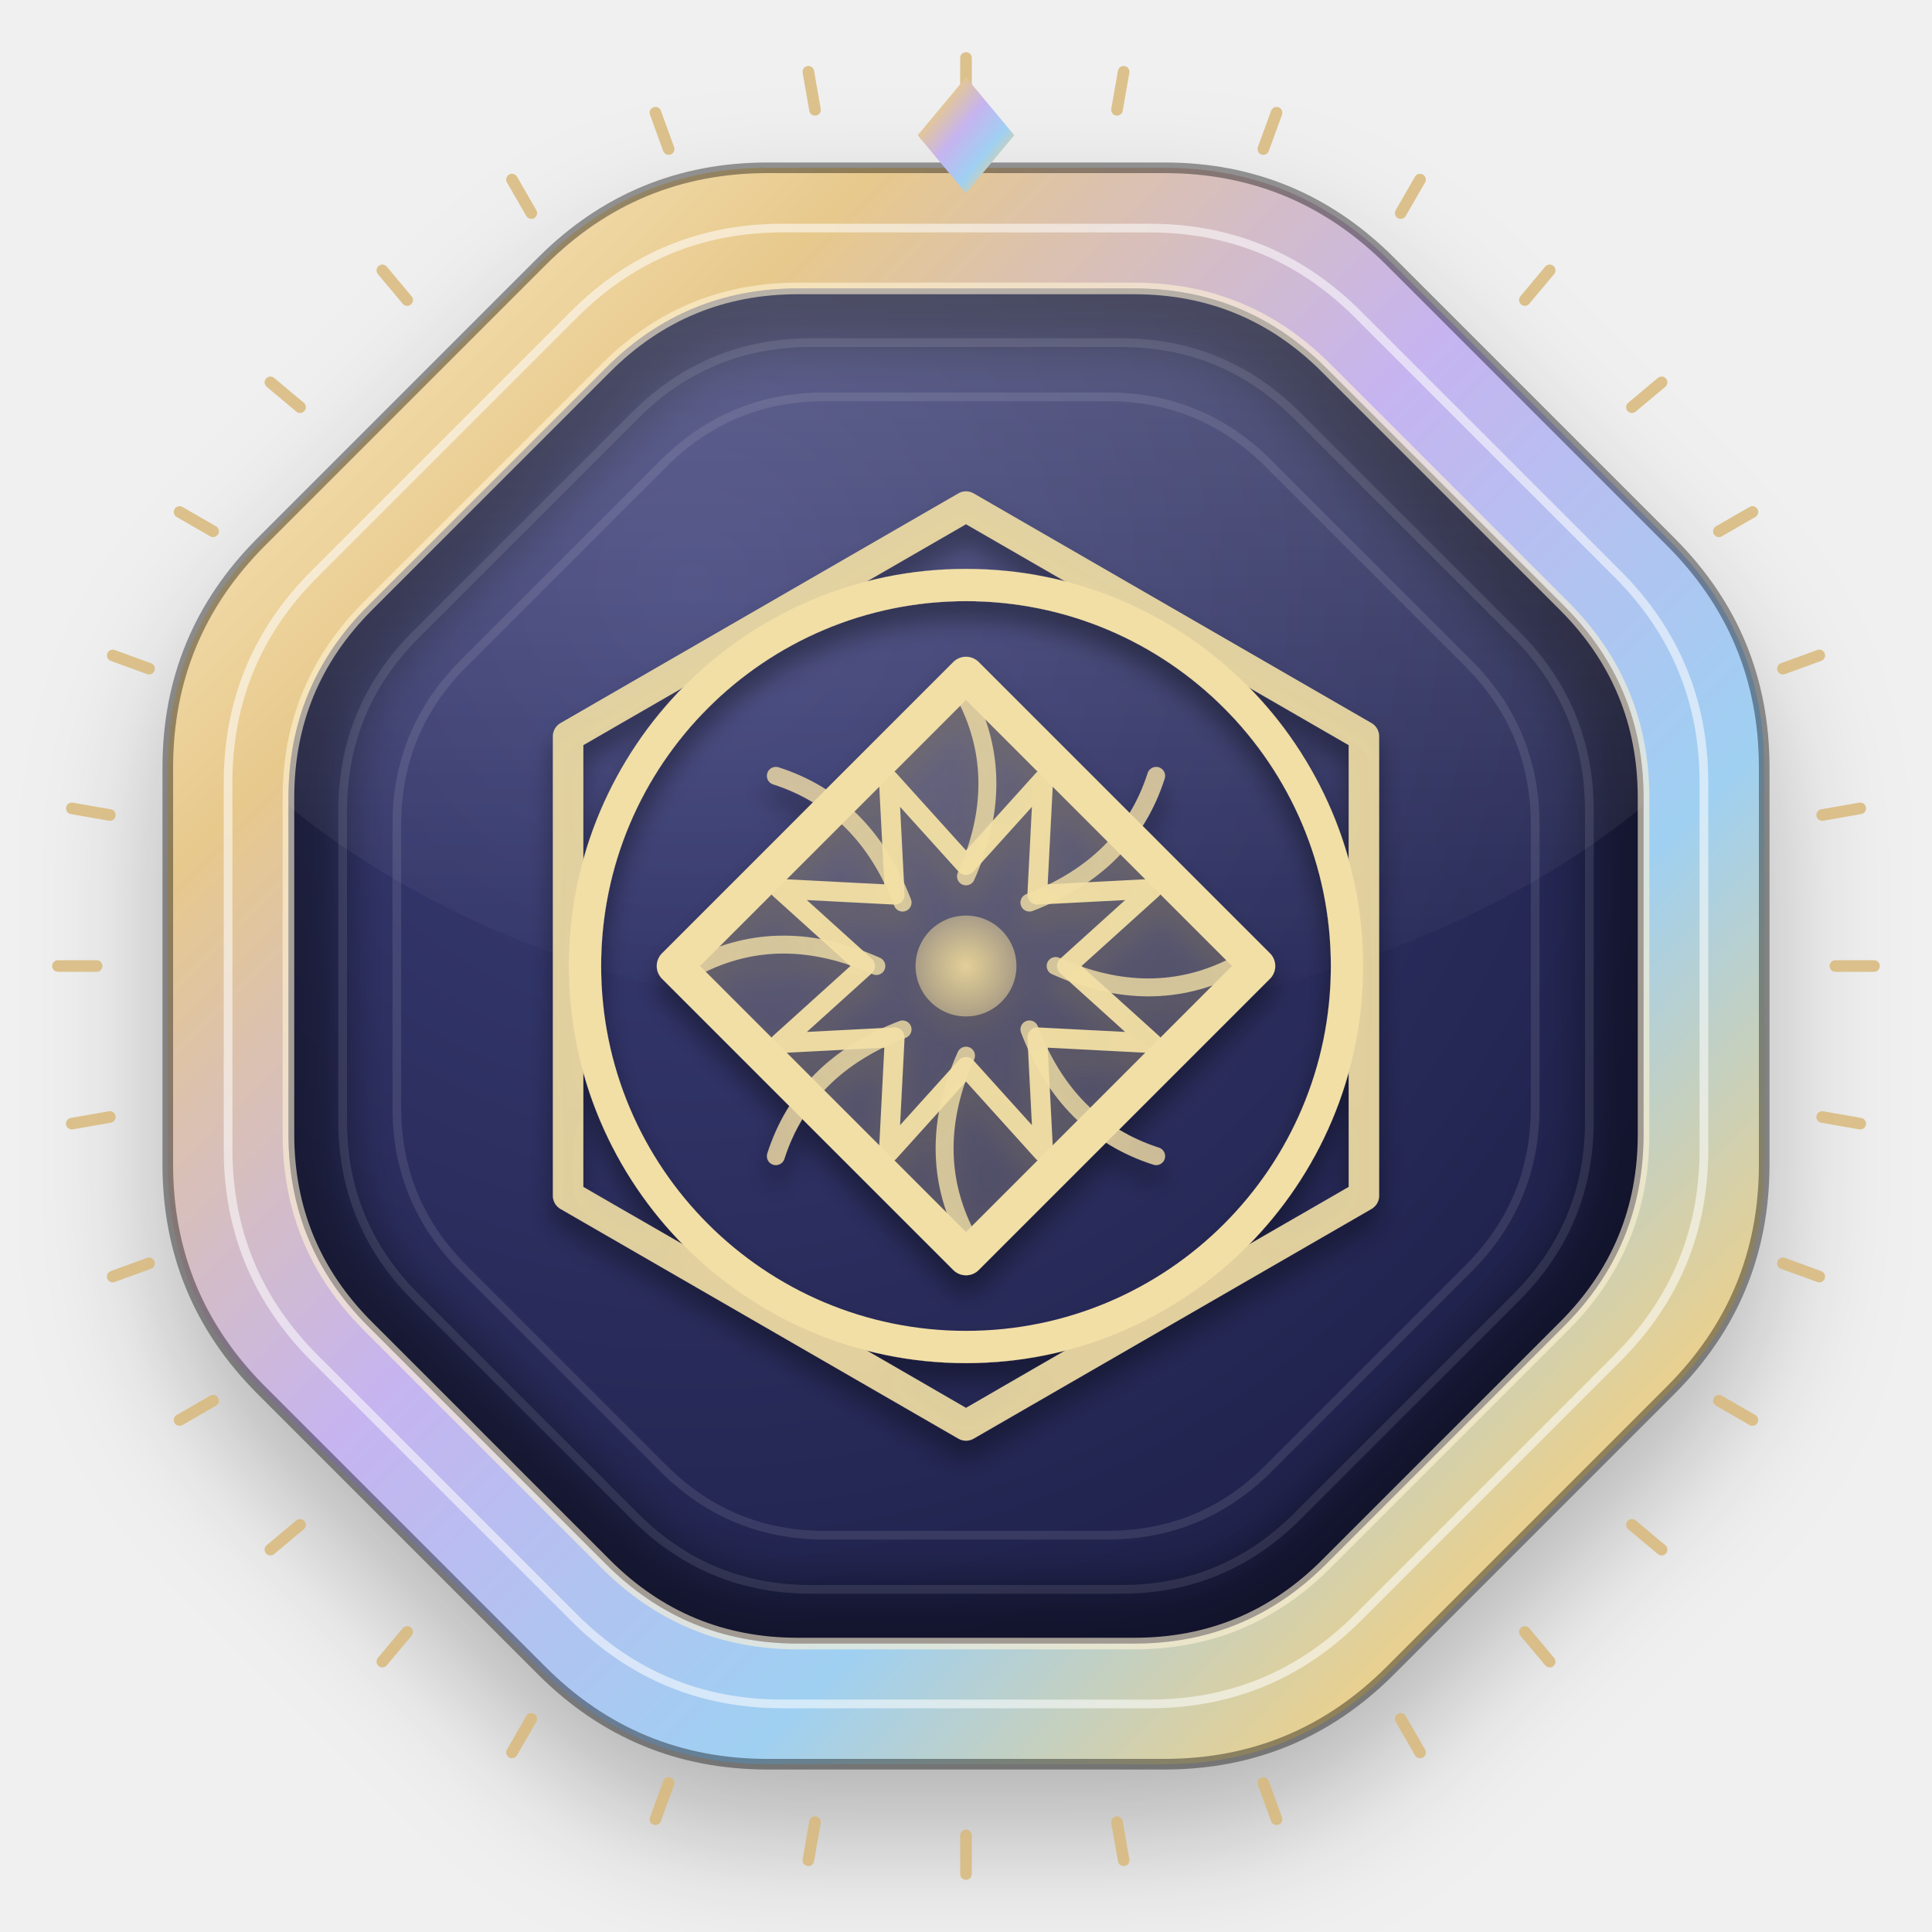
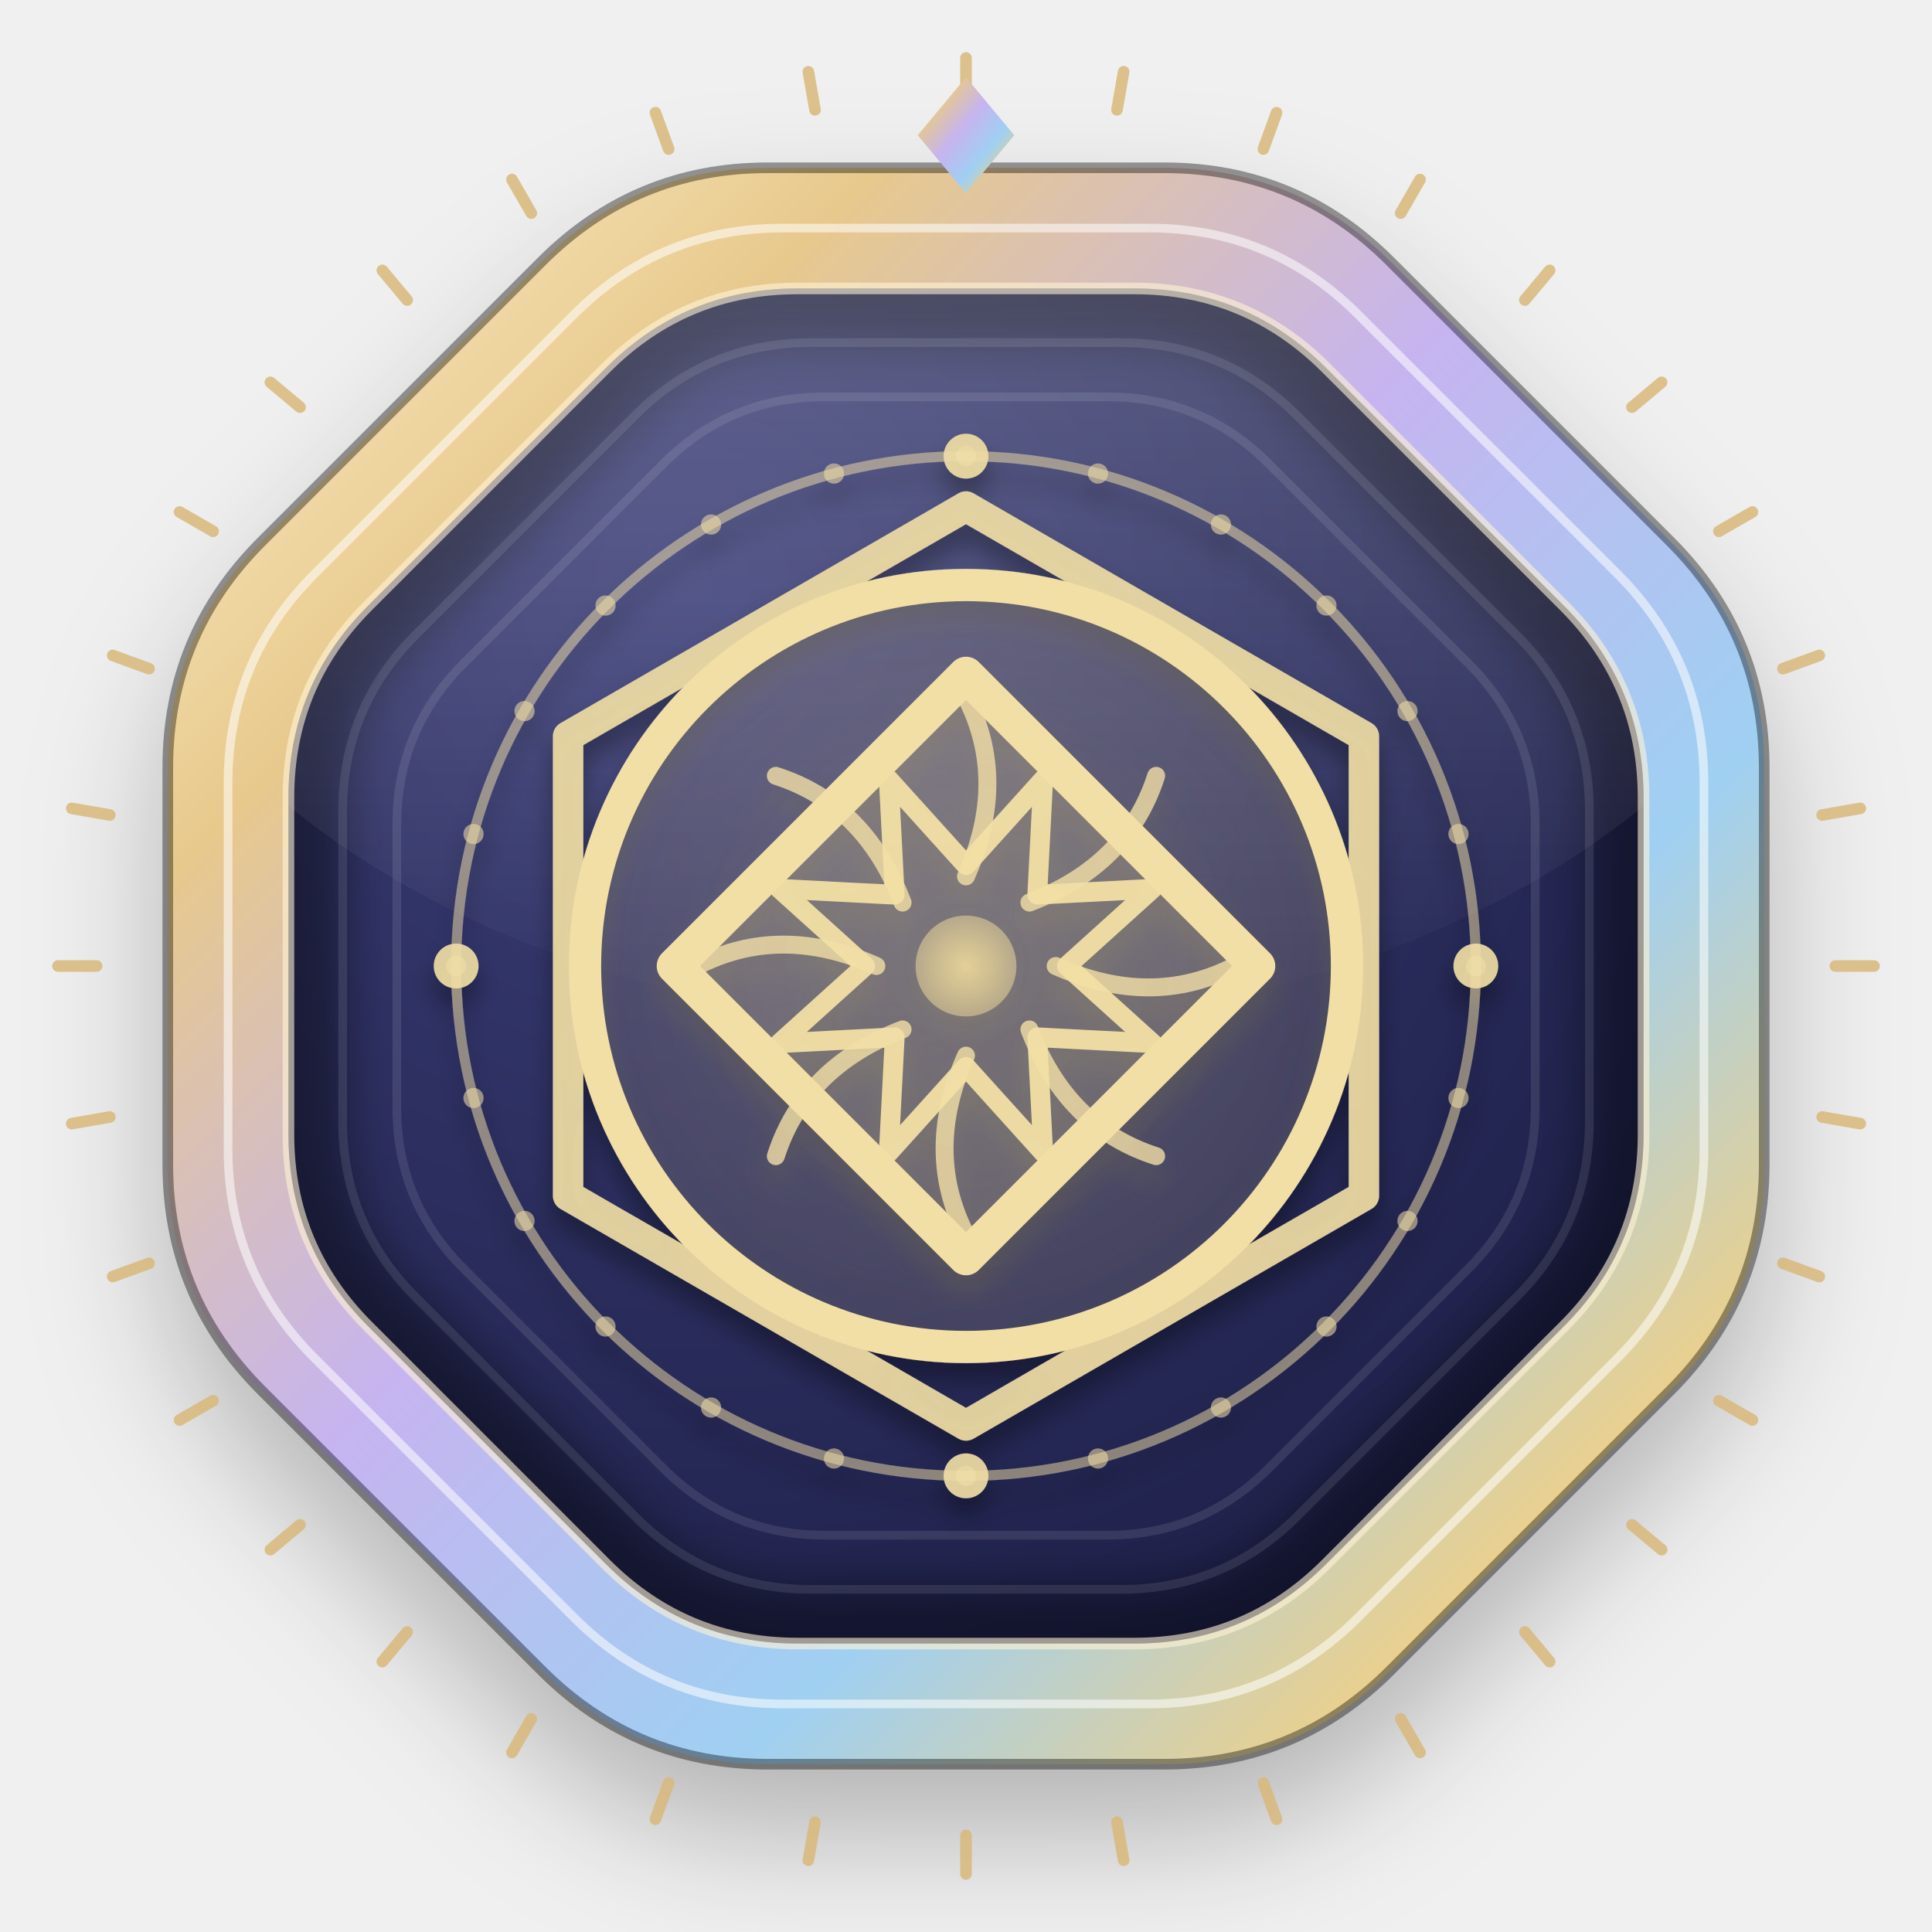
<svg xmlns="http://www.w3.org/2000/svg" viewBox="-100 -100 200 200" width="400" height="400">
  <defs>
    <filter id="blur8" x="-30%" y="-30%" width="160%" height="160%">
      <feGaussianBlur stdDeviation="7" />
    </filter>
    <filter id="blur3" x="-30%" y="-30%" width="160%" height="160%">
      <feGaussianBlur stdDeviation="2.6" />
    </filter>
    <filter id="emb" x="-20%" y="-20%" width="140%" height="140%">
      <feDropShadow dx="0" dy="1.6" stdDeviation="1.1" flood-color="#000" flood-opacity=".38" />
    </filter>
  </defs>
  <style>.mb45 .nf{fill:none} .mb45 .sf{fill:#F2DFA6;fill-opacity:.17} .mb45 .fl{fill:#F2DFA6;stroke:none} .mb45 .gl{fill:url(#b45g);stroke:none}</style>
  <defs>
    <radialGradient id="b45h" cx=".5" cy=".5" r=".5">
      <stop offset=".6" stop-color="#F3D58A" stop-opacity="0" />
      <stop offset=".82" stop-color="#F3D58A" stop-opacity=".95" />
      <stop offset="1" stop-color="#F3D58A" stop-opacity="0" />
    </radialGradient>
    <linearGradient id="b45r" x1="0" y1="0" x2="1" y2="1">
      <stop offset="0" stop-color="#FFF1CF" />
      <stop offset=".22" stop-color="#E7C98C" />
      <stop offset=".45" stop-color="#C6B4F0" />
      <stop offset=".68" stop-color="#9FD0F2" />
      <stop offset=".86" stop-color="#EBD08C" />
      <stop offset="1" stop-color="#FFF1CF" />
    </linearGradient>
    <radialGradient id="b45p" cx=".3" cy=".22" r="1.15">
      <stop offset="0" stop-color="#3C3F78" />
      <stop offset="1" stop-color="#14163A" />
    </radialGradient>
    <radialGradient id="b45g" cx=".5" cy=".5" r=".5">
      <stop offset="0" stop-color="#E8D49A" stop-opacity=".95" />
      <stop offset="1" stop-color="#E8D49A" stop-opacity=".55" />
    </radialGradient>
    <linearGradient id="b45s" x1="0" y1="0" x2="0" y2="1">
      <stop offset="0" stop-color="#fff" stop-opacity=".34" />
      <stop offset="1" stop-color="#fff" stop-opacity="0" />
    </linearGradient>
    <clipPath id="b45c">
      <path d="M17.43,-70.14Q29.05,-70.14 37.27,-61.92L61.92,-37.27Q70.14,-29.05 70.14,-17.43L70.14,17.43Q70.14,29.05 61.92,37.27L37.27,61.92Q29.05,70.14 17.43,70.14L-17.43,70.14Q-29.05,70.14 -37.27,61.92L-61.92,37.27Q-70.14,29.05 -70.14,17.43L-70.14,-17.43Q-70.14,-29.05 -61.92,-37.27L-37.27,-61.92Q-29.05,-70.14 -17.43,-70.14Z" />
    </clipPath>
  </defs>
  <path d="M20.54,-82.63Q34.23,-82.63 43.91,-72.95L72.95,-43.91Q82.63,-34.23 82.63,-20.54L82.63,20.54Q82.63,34.23 72.95,43.91L43.91,72.95Q34.23,82.63 20.54,82.63L-20.54,82.63Q-34.23,82.63 -43.91,72.95L-72.95,43.91Q-82.63,34.23 -82.63,20.54L-82.63,-20.54Q-82.63,-34.23 -72.95,-43.91L-43.91,-72.95Q-34.23,-82.63 -20.54,-82.63Z" transform="translate(0 7)" fill="#000" opacity=".26" filter="url(#blur8)" />
  <path d="M20.54,-82.63Q34.23,-82.63 43.91,-72.95L72.95,-43.91Q82.63,-34.23 82.63,-20.54L82.63,20.54Q82.63,34.23 72.95,43.91L43.91,72.95Q34.23,82.63 20.54,82.63L-20.54,82.63Q-34.23,82.63 -43.91,72.95L-72.95,43.91Q-82.63,34.23 -82.63,20.54L-82.63,-20.54Q-82.63,-34.23 -72.95,-43.91L-43.91,-72.95Q-34.23,-82.63 -20.54,-82.63Z" fill="url(#b45r)" />
  <path d="M20.54,-82.63Q34.23,-82.63 43.91,-72.95L72.95,-43.91Q82.63,-34.23 82.63,-20.54L82.63,20.54Q82.63,34.23 72.95,43.91L43.91,72.95Q34.23,82.63 20.54,82.63L-20.54,82.63Q-34.23,82.63 -43.91,72.95L-72.95,43.91Q-82.63,34.23 -82.63,20.54L-82.63,-20.54Q-82.63,-34.23 -72.95,-43.91L-43.91,-72.95Q-34.23,-82.63 -20.54,-82.63Z" fill="none" stroke="#000" stroke-opacity=".38" stroke-width="1.1" />
  <path d="M18.98,-76.39Q31.64,-76.39 40.59,-67.44L67.44,-40.59Q76.39,-31.64 76.39,-18.98L76.39,18.98Q76.39,31.64 67.44,40.59L40.59,67.44Q31.64,76.39 18.98,76.39L-18.98,76.39Q-31.64,76.39 -40.59,67.44L-67.44,40.59Q-76.39,31.64 -76.39,18.98L-76.39,-18.98Q-76.39,-31.64 -67.44,-40.59L-40.59,-67.44Q-31.64,-76.39 -18.98,-76.39Z" fill="none" stroke="#fff" stroke-opacity=".55" stroke-width=".9" />
  <path d="M17.43,-70.14Q29.05,-70.14 37.27,-61.92L61.92,-37.27Q70.14,-29.05 70.14,-17.43L70.14,17.43Q70.14,29.05 61.92,37.27L37.27,61.92Q29.05,70.14 17.43,70.14L-17.43,70.14Q-29.05,70.14 -37.27,61.92L-61.92,37.27Q-70.14,29.05 -70.14,17.43L-70.14,-17.43Q-70.14,-29.05 -61.92,-37.27L-37.27,-61.92Q-29.05,-70.14 -17.43,-70.14Z" fill="url(#b45p)" />
  <g clip-path="url(#b45c)">
    <path d="M17.43,-70.14Q29.05,-70.14 37.27,-61.92L61.92,-37.27Q70.14,-29.05 70.14,-17.43L70.14,17.43Q70.14,29.05 61.92,37.27L37.27,61.92Q29.05,70.14 17.43,70.14L-17.43,70.14Q-29.05,70.14 -37.27,61.92L-61.92,37.27Q-70.14,29.05 -70.14,17.43L-70.14,-17.43Q-70.14,-29.05 -61.92,-37.27L-37.27,-61.92Q-29.05,-70.14 -17.43,-70.14Z" fill="none" stroke="#000" stroke-opacity=".42" stroke-width="12" filter="url(#blur3)" />
    <path d="M16.04,-64.53Q26.73,-64.53 34.29,-56.97L56.97,-34.29Q64.53,-26.73 64.53,-16.04L64.53,16.04Q64.53,26.73 56.97,34.29L34.29,56.97Q26.73,64.53 16.04,64.53L-16.04,64.53Q-26.73,64.53 -34.29,56.97L-56.97,34.29Q-64.53,26.73 -64.53,16.04L-64.53,-16.04Q-64.53,-26.73 -56.97,-34.29L-34.29,-56.97Q-26.73,-64.53 -16.04,-64.53Z" fill="none" stroke="#fff" stroke-opacity=".10" stroke-width=".9" />
    <path d="M14.64,-58.92Q24.4,-58.92 31.31,-52.02L52.02,-31.31Q58.92,-24.4 58.92,-14.64L58.92,14.64Q58.92,24.4 52.02,31.31L31.31,52.02Q24.4,58.92 14.64,58.92L-14.64,58.92Q-24.4,58.92 -31.31,52.02L-52.02,31.31Q-58.92,24.4 -58.92,14.64L-58.92,-14.64Q-58.92,-24.4 -52.02,-31.31L-31.31,-52.02Q-24.4,-58.92 -14.64,-58.92Z" fill="none" stroke="#fff" stroke-opacity=".10" stroke-width=".9" />
    <ellipse cx="0" cy="-58" rx="92" ry="64" fill="url(#b45s)" />
  </g>
  <path d="M17.43,-70.14Q29.05,-70.14 37.27,-61.92L61.92,-37.27Q70.14,-29.05 70.14,-17.43L70.14,17.43Q70.14,29.05 61.92,37.27L37.27,61.92Q29.05,70.14 17.43,70.14L-17.43,70.14Q-29.05,70.14 -37.27,61.92L-61.92,37.27Q-70.14,29.05 -70.14,17.43L-70.14,-17.43Q-70.14,-29.05 -61.92,-37.27L-37.27,-61.92Q-29.05,-70.14 -17.43,-70.14Z" fill="none" stroke="#FFF4D6" stroke-opacity=".6" stroke-width="1.2" />
  <g filter="url(#emb)" fill="none" stroke="#F2DFA6" stroke-linecap="round" stroke-linejoin="round" class="mb45" transform="scale(1.16)">
+     <circle cx="0" cy="0" r="34" class="gl" stroke="none" opacity="0.22" />
+     <circle cx="0" cy="0" r="45.5" fill="none" stroke-width="0.9" opacity="0.5" />
+     <circle cx="0" cy="-45.5" r="0.9" class="fl" stroke="none" opacity="0.55" />
+     <circle cx="11.78" cy="-43.95" r="0.9" class="fl" stroke="none" opacity="0.55" />
+     <circle cx="22.75" cy="-39.4" r="0.9" class="fl" stroke="none" opacity="0.55" />
+     <circle cx="32.17" cy="-32.17" r="0.9" class="fl" stroke="none" opacity="0.55" />
+     <circle cx="39.4" cy="-22.75" r="0.9" class="fl" stroke="none" opacity="0.55" />
+     <circle cx="43.95" cy="-11.78" r="0.9" class="fl" stroke="none" opacity="0.55" />
+     <circle cx="45.5" cy="0" r="0.9" class="fl" stroke="none" opacity="0.55" />
+     <circle cx="43.95" cy="11.78" r="0.9" class="fl" stroke="none" opacity="0.55" />
+     <circle cx="39.4" cy="22.75" r="0.9" class="fl" stroke="none" opacity="0.55" />
+     <circle cx="32.17" cy="32.17" r="0.9" class="fl" stroke="none" opacity="0.55" />
+     <circle cx="22.75" cy="39.4" r="0.9" class="fl" stroke="none" opacity="0.55" />
+     <circle cx="11.78" cy="43.95" r="0.9" class="fl" stroke="none" opacity="0.55" />
+     <circle cx="0" cy="45.5" r="0.9" class="fl" stroke="none" opacity="0.55" />
+     <circle cx="-11.78" cy="43.95" r="0.9" class="fl" stroke="none" opacity="0.55" />
+     <circle cx="-22.75" cy="39.4" r="0.9" class="fl" stroke="none" opacity="0.55" />
+     <circle cx="-32.17" cy="32.17" r="0.9" class="fl" stroke="none" opacity="0.55" />
+     <circle cx="-39.4" cy="22.75" r="0.9" class="fl" stroke="none" opacity="0.55" />
+     <circle cx="-43.95" cy="11.78" r="0.9" class="fl" stroke="none" opacity="0.55" />
+     <circle cx="-45.5" cy="0" r="0.9" class="fl" stroke="none" opacity="0.55" />
+     <circle cx="-43.95" cy="-11.78" r="0.9" class="fl" stroke="none" opacity="0.55" />
+     <circle cx="-39.4" cy="-22.75" r="0.9" class="fl" stroke="none" opacity="0.55" />
+     <circle cx="-32.17" cy="-32.17" r="0.9" class="fl" stroke="none" opacity="0.55" />
+     <circle cx="-22.75" cy="-39.4" r="0.9" class="fl" stroke="none" opacity="0.55" />
+     <circle cx="-11.78" cy="-43.95" r="0.9" class="fl" stroke="none" opacity="0.55" />
+     <circle cx="0" cy="-45.5" r="2" class="fl" stroke="none" opacity="0.9" />
+     <circle cx="45.5" cy="0" r="2" class="fl" stroke="none" opacity="0.9" />
+     <circle cx="0" cy="45.5" r="2" class="fl" stroke="none" opacity="0.9" />
+     <circle cx="-45.5" cy="0" r="2" class="fl" stroke="none" opacity="0.9" />
    <polygon points="0,-26 26,0 0,26 -26,0" class="sf" stroke-width="3.2" opacity="1" />
    <circle cx="0" cy="0" r="4.5" class="gl" stroke="none" opacity="1" />
    <circle cx="0" cy="0" r="34" fill="none" stroke-width="2.88" opacity="1" />
    <polygon points="0,-41 35.51,-20.5 35.51,20.5 0,41 -35.51,20.5 -35.51,-20.5" class="nf" stroke-width="2.72" opacity="0.9" />
    <path d="M0,-8Q3.82,-16.56 0,-24" class="nf" stroke-width="1.6" opacity="0.8" />
    <path d="M5.66,-5.66Q14.42,-9.01 16.97,-16.97" class="nf" stroke-width="1.6" opacity="0.8" />
    <path d="M8,0Q16.56,3.82 24,0" class="nf" stroke-width="1.6" opacity="0.8" />
    <path d="M5.66,5.66Q9.01,14.42 16.97,16.97" class="nf" stroke-width="1.6" opacity="0.8" />
    <path d="M0,8Q-3.82,16.56 0,24" class="nf" stroke-width="1.6" opacity="0.8" />
    <path d="M-5.66,5.66Q-14.42,9.01 -16.97,16.97" class="nf" stroke-width="1.6" opacity="0.8" />
    <path d="M-8,0Q-16.56,-3.82 -24,0" class="nf" stroke-width="1.6" opacity="0.8" />
    <path d="M-5.66,-5.66Q-9.01,-14.42 -16.97,-16.97" class="nf" stroke-width="1.6" opacity="0.8" />
    <polygon points="6.89,-16.63 6.36,-6.36 16.63,-6.89 9,0 16.63,6.89 6.36,6.36 6.89,16.63 0,9 -6.89,16.63 -6.36,6.36 -16.63,6.89 -9,0 -16.63,-6.89 -6.36,-6.36 -6.89,-16.63 -0,-9" class="nf" stroke-width="1.76" opacity="0.95" />
  </g>
  <line x1="0" y1="-90" x2="0" y2="-94" stroke="#D8B87A" stroke-width="1.2" stroke-linecap="round" opacity=".85" />
  <line x1="15.63" y1="-88.63" x2="16.32" y2="-92.57" stroke="#D8B87A" stroke-width="1.2" stroke-linecap="round" opacity=".85" />
  <line x1="30.78" y1="-84.57" x2="32.15" y2="-88.33" stroke="#D8B87A" stroke-width="1.2" stroke-linecap="round" opacity=".85" />
  <line x1="45" y1="-77.94" x2="47" y2="-81.41" stroke="#D8B87A" stroke-width="1.2" stroke-linecap="round" opacity=".85" />
  <line x1="57.85" y1="-68.94" x2="60.42" y2="-72.01" stroke="#D8B87A" stroke-width="1.2" stroke-linecap="round" opacity=".85" />
  <line x1="68.94" y1="-57.85" x2="72.01" y2="-60.42" stroke="#D8B87A" stroke-width="1.2" stroke-linecap="round" opacity=".85" />
  <line x1="77.94" y1="-45" x2="81.41" y2="-47" stroke="#D8B87A" stroke-width="1.2" stroke-linecap="round" opacity=".85" />
  <line x1="84.57" y1="-30.78" x2="88.33" y2="-32.15" stroke="#D8B87A" stroke-width="1.2" stroke-linecap="round" opacity=".85" />
  <line x1="88.63" y1="-15.63" x2="92.57" y2="-16.32" stroke="#D8B87A" stroke-width="1.2" stroke-linecap="round" opacity=".85" />
  <line x1="90" y1="0" x2="94" y2="0" stroke="#D8B87A" stroke-width="1.2" stroke-linecap="round" opacity=".85" />
  <line x1="88.63" y1="15.63" x2="92.57" y2="16.32" stroke="#D8B87A" stroke-width="1.2" stroke-linecap="round" opacity=".85" />
  <line x1="84.57" y1="30.78" x2="88.33" y2="32.15" stroke="#D8B87A" stroke-width="1.2" stroke-linecap="round" opacity=".85" />
  <line x1="77.94" y1="45" x2="81.41" y2="47" stroke="#D8B87A" stroke-width="1.2" stroke-linecap="round" opacity=".85" />
  <line x1="68.94" y1="57.85" x2="72.01" y2="60.42" stroke="#D8B87A" stroke-width="1.2" stroke-linecap="round" opacity=".85" />
  <line x1="57.85" y1="68.94" x2="60.42" y2="72.01" stroke="#D8B87A" stroke-width="1.2" stroke-linecap="round" opacity=".85" />
  <line x1="45" y1="77.94" x2="47" y2="81.41" stroke="#D8B87A" stroke-width="1.2" stroke-linecap="round" opacity=".85" />
  <line x1="30.78" y1="84.57" x2="32.15" y2="88.33" stroke="#D8B87A" stroke-width="1.2" stroke-linecap="round" opacity=".85" />
  <line x1="15.63" y1="88.63" x2="16.32" y2="92.57" stroke="#D8B87A" stroke-width="1.2" stroke-linecap="round" opacity=".85" />
  <line x1="0" y1="90" x2="0" y2="94" stroke="#D8B87A" stroke-width="1.2" stroke-linecap="round" opacity=".85" />
  <line x1="-15.63" y1="88.63" x2="-16.32" y2="92.57" stroke="#D8B87A" stroke-width="1.2" stroke-linecap="round" opacity=".85" />
  <line x1="-30.78" y1="84.57" x2="-32.15" y2="88.33" stroke="#D8B87A" stroke-width="1.2" stroke-linecap="round" opacity=".85" />
  <line x1="-45" y1="77.94" x2="-47" y2="81.41" stroke="#D8B87A" stroke-width="1.2" stroke-linecap="round" opacity=".85" />
  <line x1="-57.85" y1="68.94" x2="-60.42" y2="72.01" stroke="#D8B87A" stroke-width="1.2" stroke-linecap="round" opacity=".85" />
  <line x1="-68.94" y1="57.85" x2="-72.01" y2="60.42" stroke="#D8B87A" stroke-width="1.2" stroke-linecap="round" opacity=".85" />
  <line x1="-77.94" y1="45" x2="-81.41" y2="47" stroke="#D8B87A" stroke-width="1.2" stroke-linecap="round" opacity=".85" />
  <line x1="-84.57" y1="30.78" x2="-88.33" y2="32.15" stroke="#D8B87A" stroke-width="1.2" stroke-linecap="round" opacity=".85" />
  <line x1="-88.63" y1="15.63" x2="-92.57" y2="16.32" stroke="#D8B87A" stroke-width="1.2" stroke-linecap="round" opacity=".85" />
  <line x1="-90" y1="0" x2="-94" y2="0" stroke="#D8B87A" stroke-width="1.2" stroke-linecap="round" opacity=".85" />
  <line x1="-88.63" y1="-15.63" x2="-92.57" y2="-16.32" stroke="#D8B87A" stroke-width="1.2" stroke-linecap="round" opacity=".85" />
  <line x1="-84.57" y1="-30.78" x2="-88.33" y2="-32.15" stroke="#D8B87A" stroke-width="1.2" stroke-linecap="round" opacity=".85" />
  <line x1="-77.94" y1="-45" x2="-81.41" y2="-47" stroke="#D8B87A" stroke-width="1.2" stroke-linecap="round" opacity=".85" />
  <line x1="-68.94" y1="-57.85" x2="-72.01" y2="-60.42" stroke="#D8B87A" stroke-width="1.2" stroke-linecap="round" opacity=".85" />
  <line x1="-57.85" y1="-68.94" x2="-60.42" y2="-72.01" stroke="#D8B87A" stroke-width="1.2" stroke-linecap="round" opacity=".85" />
  <line x1="-45" y1="-77.94" x2="-47" y2="-81.41" stroke="#D8B87A" stroke-width="1.2" stroke-linecap="round" opacity=".85" />
  <line x1="-30.78" y1="-84.57" x2="-32.15" y2="-88.33" stroke="#D8B87A" stroke-width="1.2" stroke-linecap="round" opacity=".85" />
  <line x1="-15.63" y1="-88.63" x2="-16.32" y2="-92.57" stroke="#D8B87A" stroke-width="1.2" stroke-linecap="round" opacity=".85" />
  <path d="M0,-92l5,6l-5,6l-5,-6z" fill="url(#b45r)" />
</svg>
